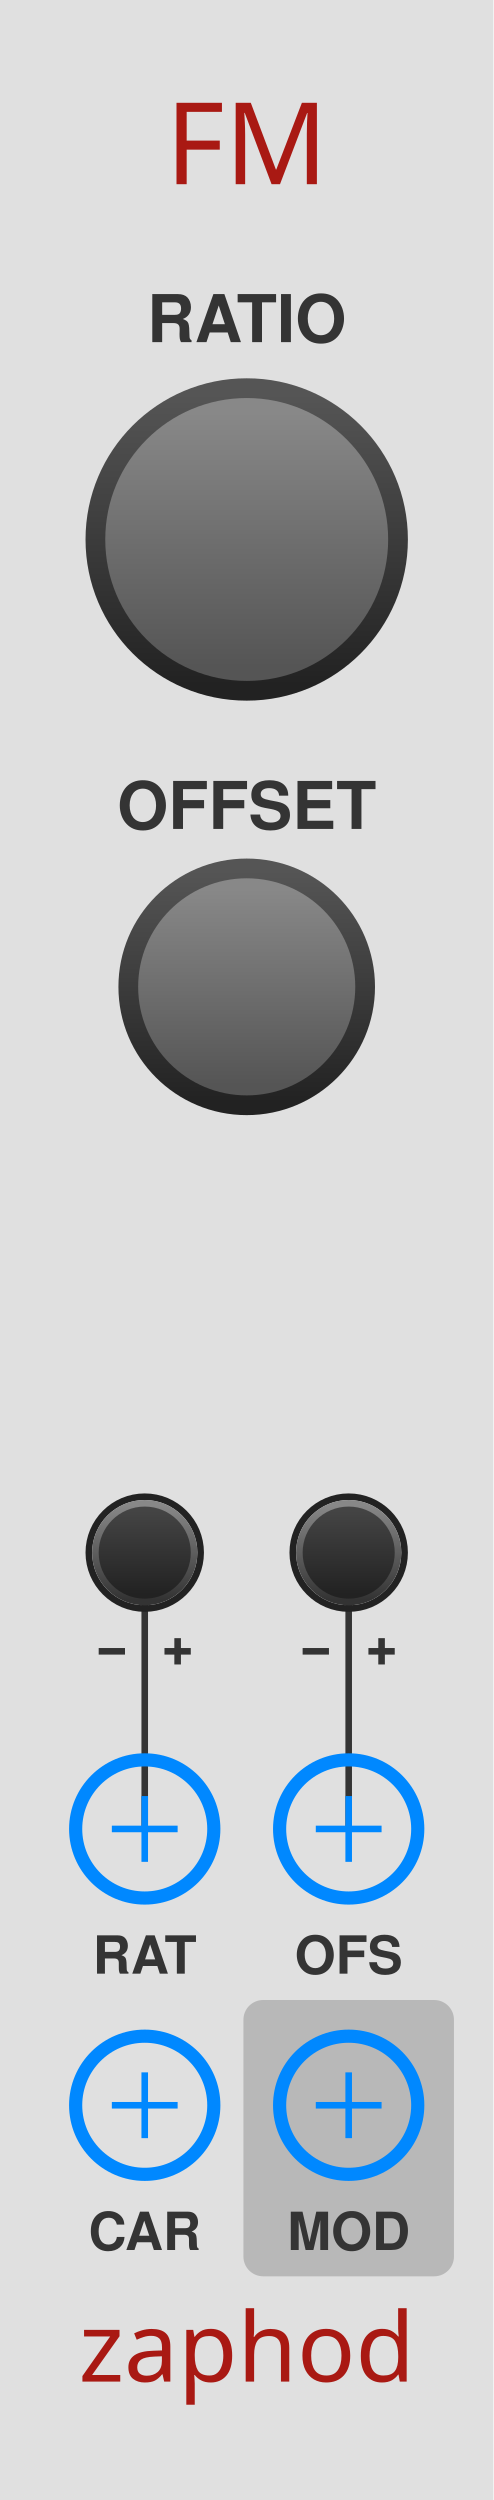
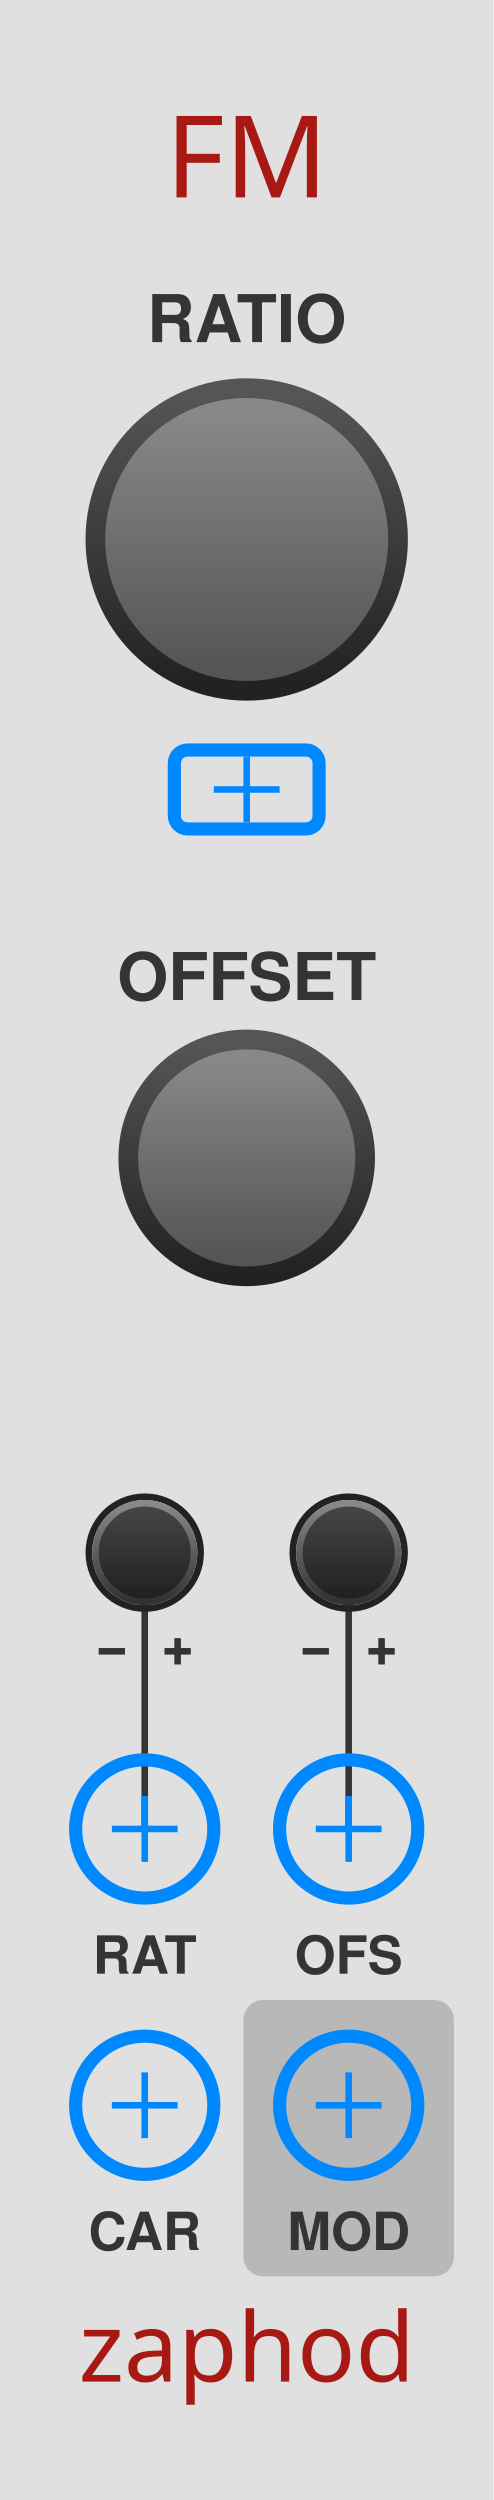
<svg xmlns="http://www.w3.org/2000/svg" xmlns:xlink="http://www.w3.org/1999/xlink" version="1.1" width="75" height="380" viewBox="0 0 75 380">
  <style>
    text.title {
      fill: #a91913;
      font-family: 'American Typewriter';
      font-size: 13pt;
    }
    text.logo {
      fill: #a91913;
      font-family: 'American Typewriter';
      font-size: 11pt;
    }
    text.big-label {
      fill: #343434;
      font-family: 'Helvetica';
      font-weight: bold;
      font-size: 7.5pt;
    }
    text.label {
      fill: #343434;
      font-family: 'Helvetica';
      font-weight: bold;
      font-size: 6pt;
    }
    .background {
      fill: #e0e0e0;
    }
    .output {
      fill: #b8b8b8;
    }
    polyline.connect {
      stroke: #343434;
      stroke-width: 1;
    }

    .blueprint {
      stroke: #08f;
      fill: none;
    }
  </style>
  <defs>
    <linearGradient id="smallKnobMediumGradient">
      <stop offset="5%" stop-color="#888" />
      <stop offset="95%" stop-color="#333" />
    </linearGradient>
    <linearGradient id="smallKnobDarkGradient">
      <stop offset="5%" stop-color="#444" />
      <stop offset="95%" stop-color="#222" />
    </linearGradient>
    <linearGradient id="bigKnobMediumGradient">
      <stop offset="5%" stop-color="#888" />
      <stop offset="95%" stop-color="#555" />
    </linearGradient>
    <linearGradient id="bigKnobDarkGradient">
      <stop offset="5%" stop-color="#555" />
      <stop offset="95%" stop-color="#222" />
    </linearGradient>
    <symbol id="knob18">
      <g transform="translate(9 9)">
        <circle r="8.5" stroke="#222" fill="none" />
        <circle r="8" fill="url('#smallKnobMediumGradient')" transform="rotate(90)" />
        <circle r="7" fill="url('#smallKnobDarkGradient')" transform="rotate(90)" />
      </g>
    </symbol>
    <symbol id="knob40">
      <g transform="translate(20 20)">
        <circle r="19.5" fill="url('#bigKnobDarkGradient')" transform="rotate(90)" />
        <circle r="16.5" fill="url('#bigKnobMediumGradient')" transform="rotate(90)" />
      </g>
    </symbol>
    <symbol id="knob50">
      <g transform="translate(25 25)">
        <circle r="24.5" fill="url('#bigKnobDarkGradient')" transform="rotate(90)" />
        <circle r="21.5" fill="url('#bigKnobMediumGradient')" transform="rotate(90)" />
      </g>
    </symbol>
    <symbol id="port">
      <g transform="translate(12 12)">
        <polyline points="-5,0 5,0" stroke-width="1" class="blueprint" />
        <polyline points="0,-5 0,5" stroke-width="1" class="blueprint" />
        <circle cx="0" cy="0" r="10.5" stroke-width="2" class="blueprint" />
      </g>
    </symbol>
+     <symbol id="hswitch14">
+       <rect x="1" y="1" rx="2" width="22" height="12" stroke-width="2" class="blueprint" />
+       <g transform="translate(12 7)">
+         <polyline points="-5,0 5,0" stroke-width="1" class="blueprint" />
+         <polyline points="0,-5 0,5" stroke-width="1" class="blueprint" />
+       </g>
+     </symbol>
  </defs>
  <rect class="background" width="100%" height="100%" />
-   <text class="title" x="50%" y="28" text-anchor="middle">FM</text>
+   <text class="title" x="50%" y="30" text-anchor="middle">FM</text>
  <text class="logo" x="50%" y="362" text-anchor="middle">zaphod</text>
  <g transform="translate(37.5 82)">
    <text x="0" y="-30" class="big-label" text-anchor="middle">RATIO</text>
    <use xlink:href="#knob50" transform="translate(-25 -25)" />
  </g>
-   <g transform="translate(37.5 150)">
+   <g transform="translate(37.5 120)">
+     <use xlink:href="#hswitch14" transform="translate(-12 -7)" />
+   </g>
+   <g transform="translate(37.5 176)">
    <text x="0" y="-24" class="big-label" text-anchor="middle">OFFSET</text>
    <use xlink:href="#knob40" transform="translate(-20 -20)" />
  </g>
  <g transform="translate(22 236)">
    <polyline points="0 0 0 42" class="connect" />
    <g transform="translate(0 15)">
      <polyline points="-7 0 -3 0" class="connect" />
      <polyline points="7 0 3 0" class="connect" />
      <polyline points="5 -2 5 2" class="connect" />
    </g>
  </g>
  <g transform="translate(22 236)">
    <use xlink:href="#knob18" transform="translate(-9 -9)" />
  </g>
  <g transform="translate(53 236)">
    <polyline points="0 0 0 42" class="connect" />
    <g transform="translate(0 15)">
      <polyline points="-7 0 -3 0" class="connect" />
      <polyline points="7 0 3 0" class="connect" />
      <polyline points="5 -2 5 2" class="connect" />
    </g>
  </g>
  <g transform="translate(53 236)">
    <use xlink:href="#knob18" transform="translate(-9 -9)" />
  </g>
  <g transform="translate(22 278)">
    <use xlink:href="#port" transform="translate(-12 -12)" />
    <text x="0" y="22" class="label" text-anchor="middle">RAT</text>
  </g>
  <g transform="translate(53 278)">
    <use xlink:href="#port" transform="translate(-12 -12)" />
    <text x="0" y="22" class="label" text-anchor="middle">OFS</text>
  </g>
  <g transform="translate(22 320)">
    <use xlink:href="#port" transform="translate(-12 -12)" />
    <text x="0" y="22" class="label" text-anchor="middle">CAR</text>
  </g>
  <g transform="translate(53 320)">
    <rect x="-16" y="-16" width="32" height="42" rx="3" class="output" />
    <use xlink:href="#port" transform="translate(-12 -12)" />
    <text x="0" y="22" class="label" text-anchor="middle">MOD</text>
  </g>
</svg>
